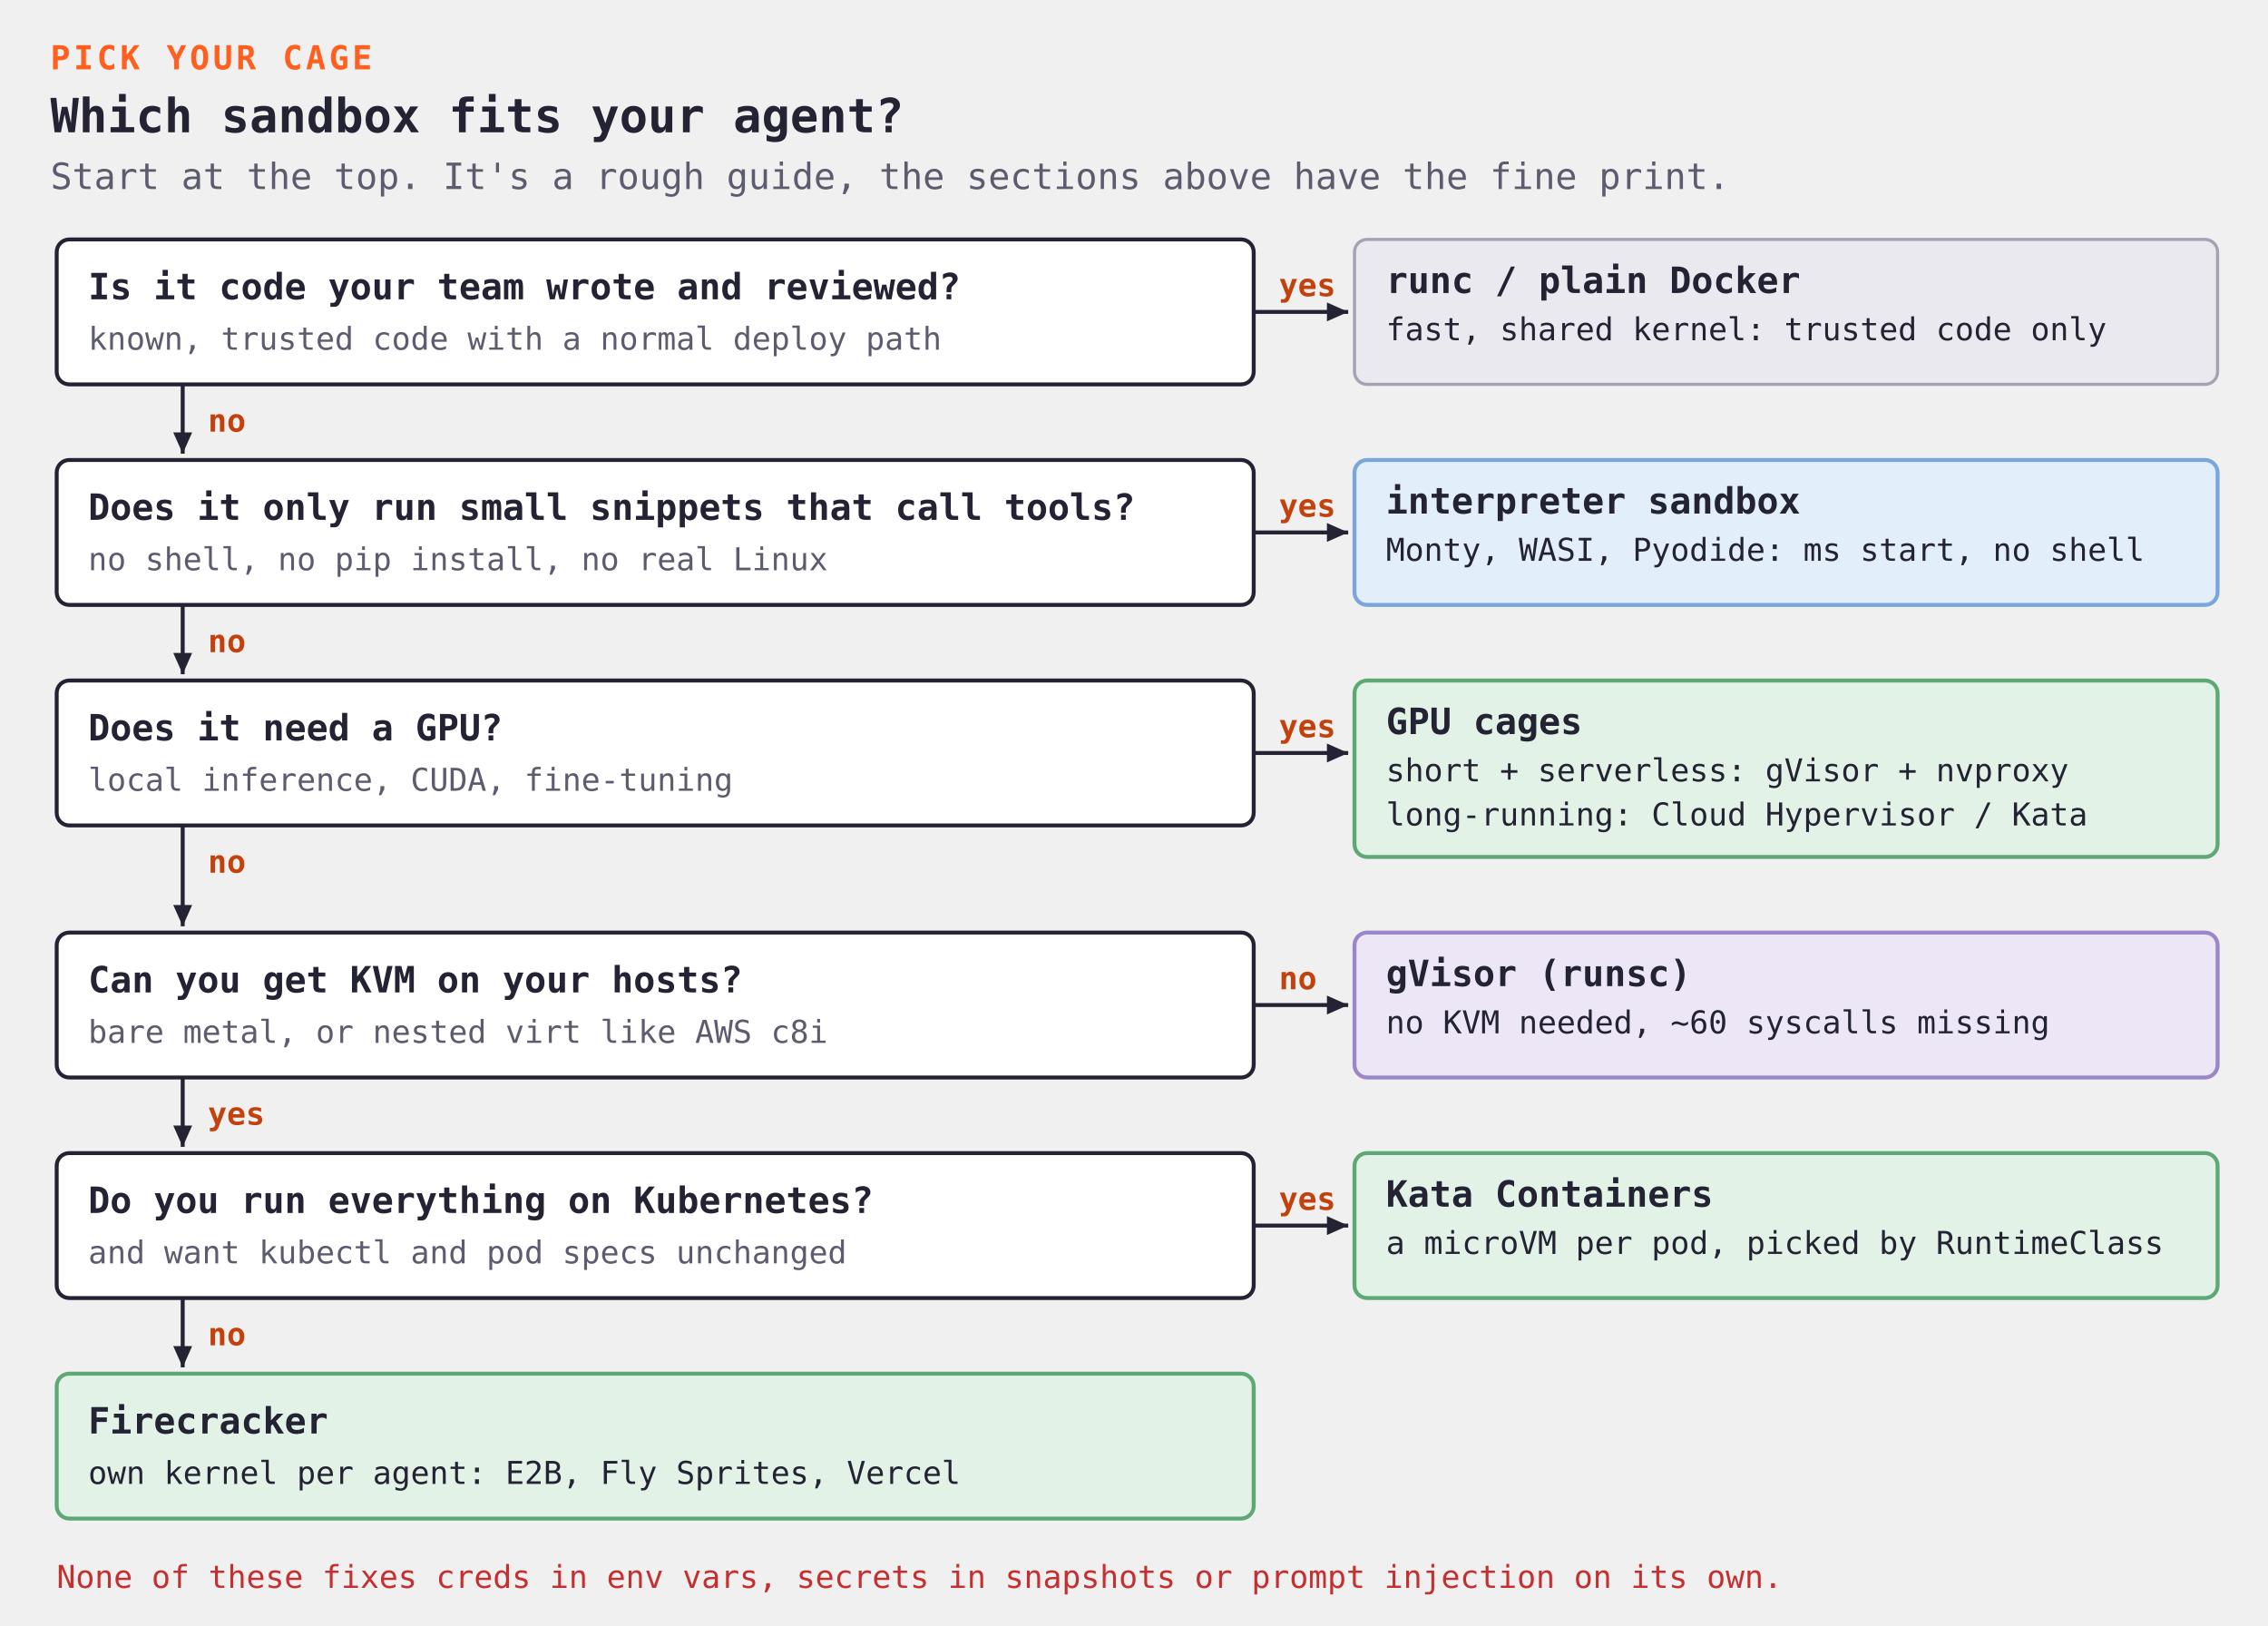
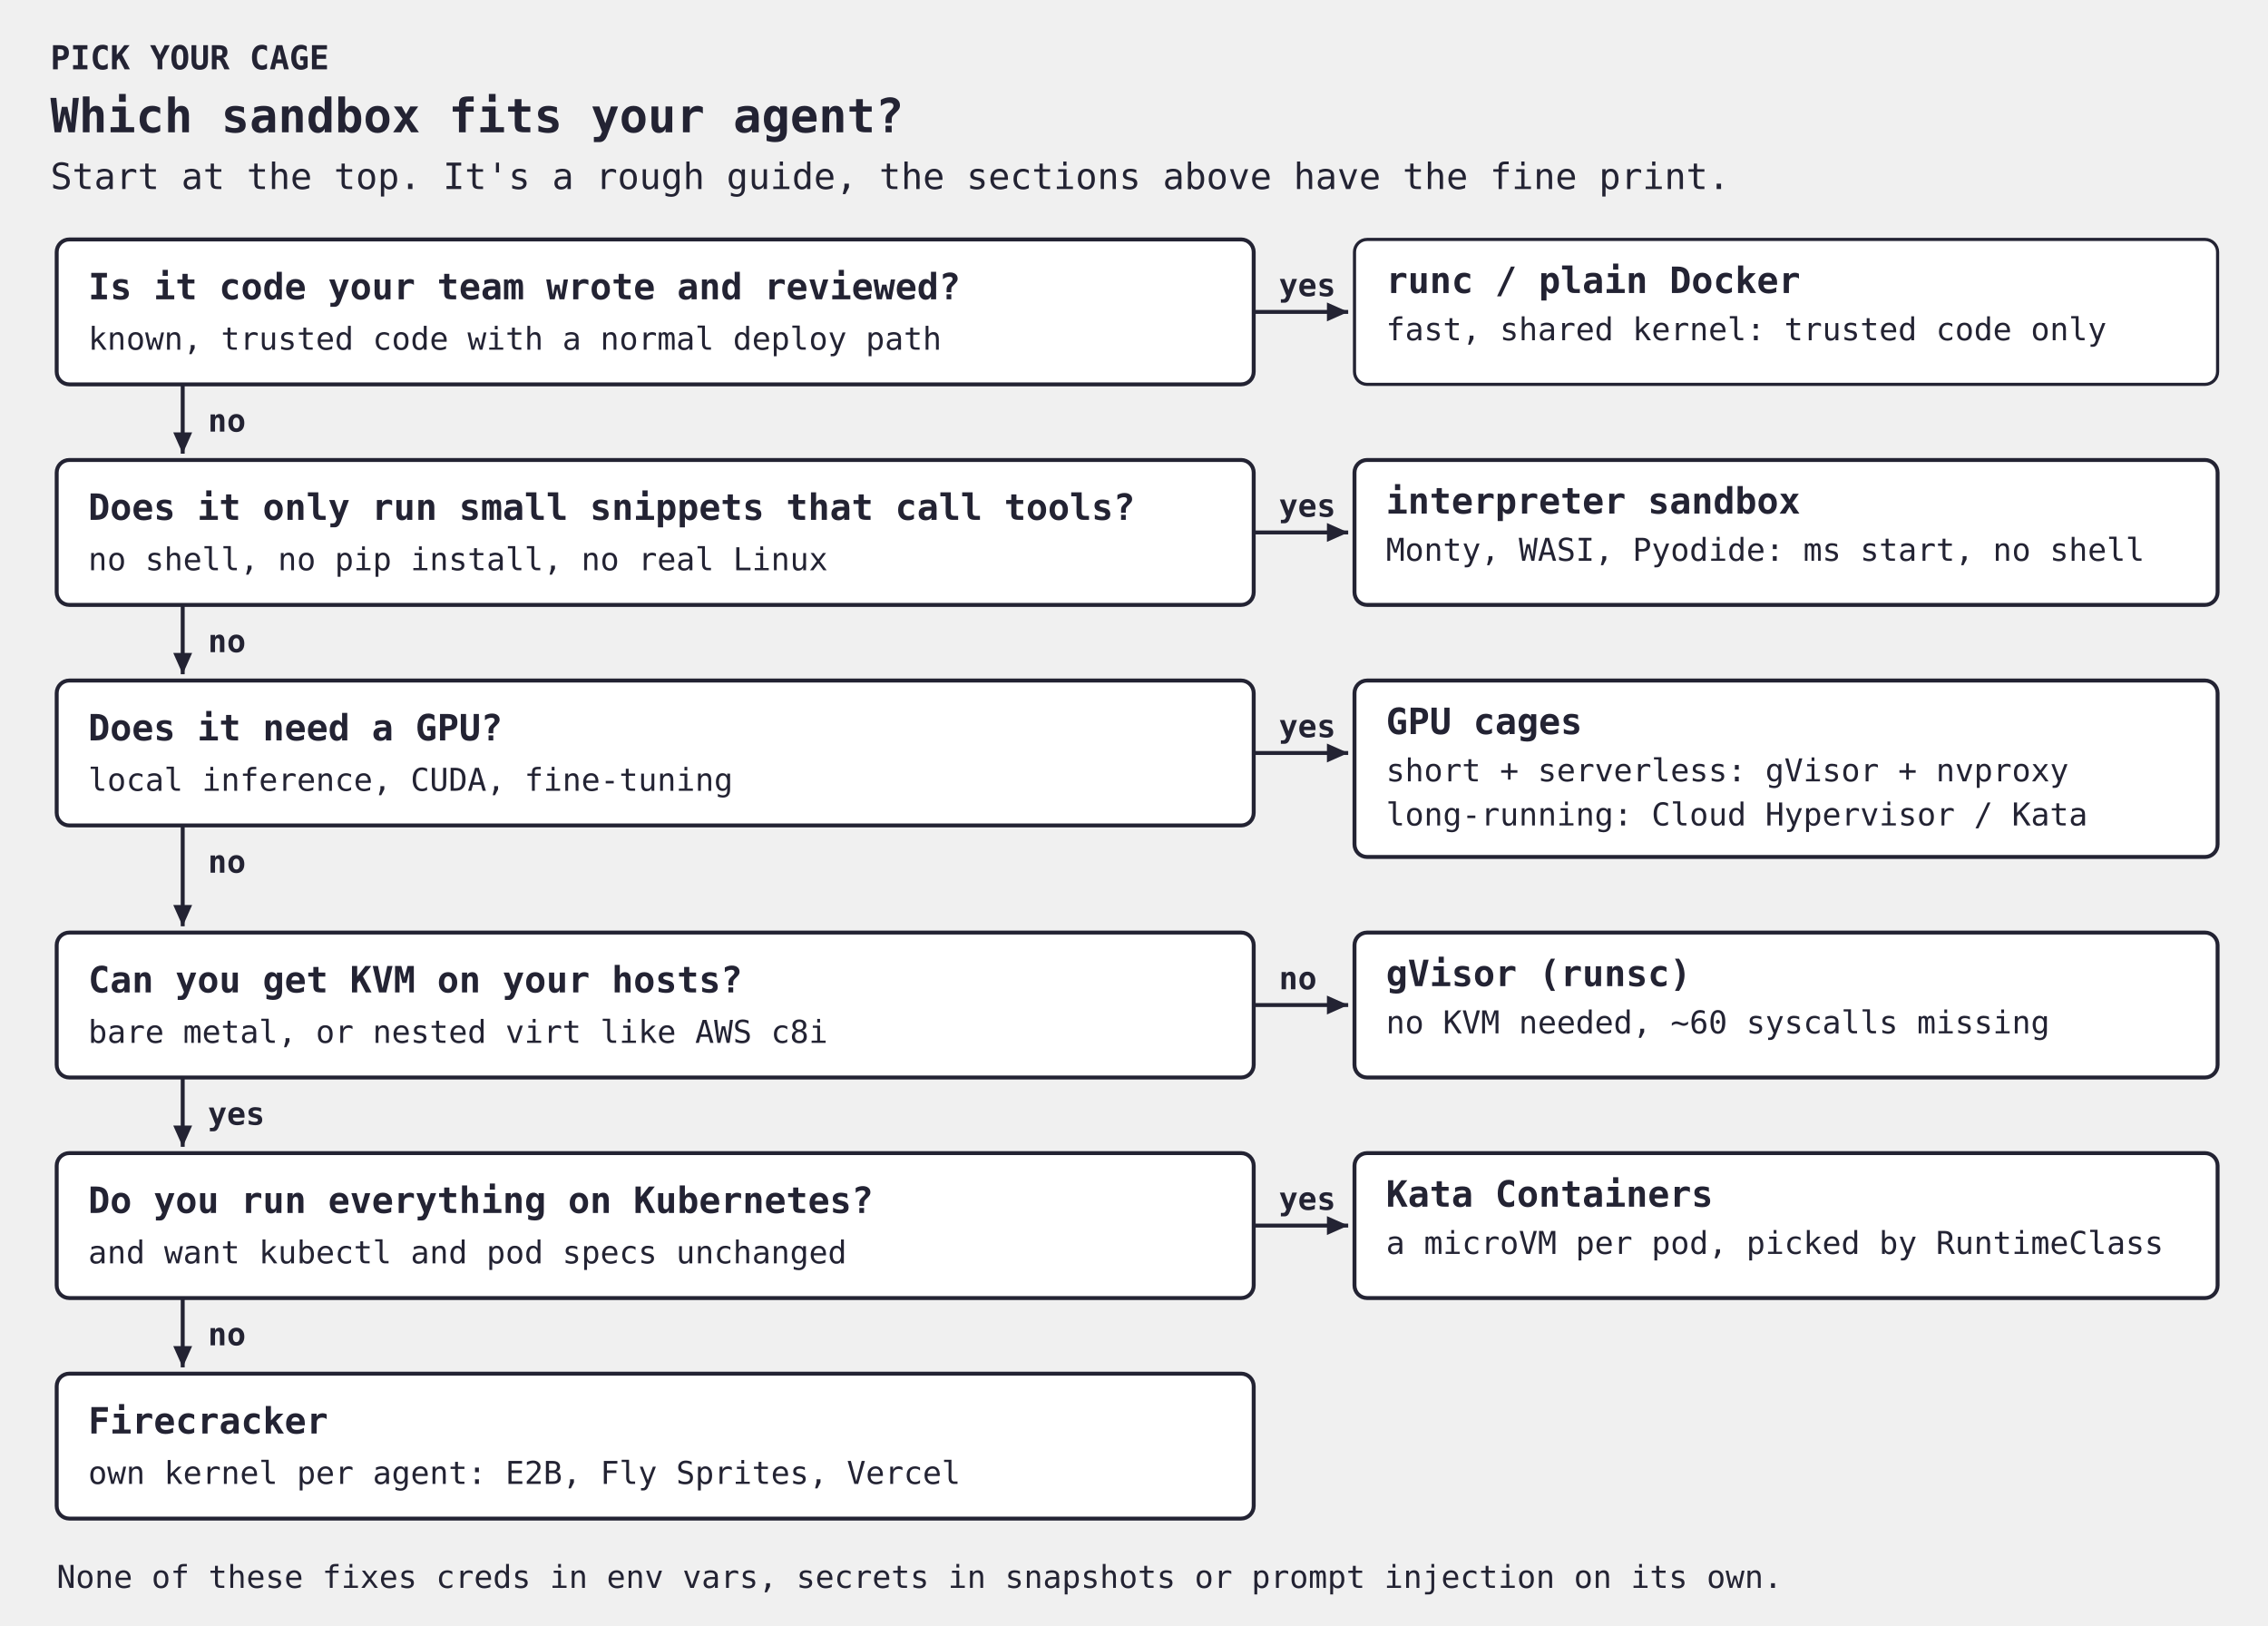
<svg xmlns="http://www.w3.org/2000/svg" viewBox="0 0 720 516" role="img" aria-labelledby="title desc" font-family="'Roboto Mono', ui-monospace, SFMono-Regular, Menlo, Consolas, 'DejaVu Sans Mono', monospace">
  <defs>
    <marker id="a" viewBox="0 0 10 10" refX="9" refY="5" markerWidth="6" markerHeight="6" orient="auto-start-reverse">
      <path d="M0,1 L9,5 L0,9 z" fill="#232333" />
    </marker>
  </defs>
  <style>
    text { fill: #232333; font-size: 10px; }
-     .k { font-size: 10.5px; font-weight: 600; letter-spacing: .1em; fill: #ff5f1f; }
+     .k { font-size: 10.5px; font-weight: 600; fill: #232333; }
    .t { font-size: 15px; font-weight: 700; }
-     .c { font-size: 11.5px; fill: #5c5c6e; }
-     .lane { font-size: 10px; font-weight: 600; letter-spacing: .08em; fill: #5c5c6e; }
-     .m { fill: #5c5c6e; }
+     .c { font-size: 11.5px; fill: #232333; }
+     .lane { font-size: 10px; font-weight: 600; fill: #232333; }
+     .m { fill: #232333; }
    .b { font-size: 11.5px; font-weight: 700; }
    .s { font-size: 10.5px; }
-     .red { fill: #c62f2f; }
-     .acc { fill: #c2410c; font-weight: 600; }
-     .grn { fill: #2f7a47; }
+     .red { fill: #232333; }
+     .acc { fill: #232333; font-weight: 600; }
+     .grn { fill: #232333; }
    .step { fill: #ffffff; stroke: #232333; stroke-width: 1.25; }
-     .y { fill: #fbf1cf; stroke: #d4b34a; stroke-width: 1; }
-     .r { fill: #fbe5e3; stroke: #c62f2f; stroke-width: 1; }
-     .g { fill: #e2f2e6; stroke: #5ea876; stroke-width: 1.25; }
-     .app { fill: #e3eefb; stroke: #7aa7d9; stroke-width: 1.25; }
-     .host { fill: #e9e9ef; stroke: #a3a3b3; stroke-width: 1; }
-     .sentry { fill: #ece6f7; stroke: #9b86c9; stroke-width: 1.25; }
-     .band { fill: #f5f5f8; stroke: #c3c3cf; stroke-width: 1; }
-     .pip0 { fill: #ffffff; stroke: #c3c3cf; stroke-width: 1; }
+     .y { fill: #ffffff; stroke: #232333; stroke-width: 1; }
+     .r { fill: #ffffff; stroke: #232333; stroke-width: 1; }
+     .g { fill: #ffffff; stroke: #232333; stroke-width: 1.25; }
+     .app { fill: #ffffff; stroke: #232333; stroke-width: 1.25; }
+     .host { fill: #ffffff; stroke: #232333; stroke-width: 1; }
+     .sentry { fill: #ffffff; stroke: #232333; stroke-width: 1.25; }
+     .band { fill: #ffffff; stroke: #232333; stroke-width: 1; }
+     .pip0 { fill: #ffffff; stroke: #232333; stroke-width: 1; }
    .ln { stroke: #232333; stroke-width: 1.25; fill: none; }
  </style>
  <text class="k" x="16" y="22">PICK YOUR CAGE</text>
  <text class="t" x="16" y="42">Which sandbox fits your agent?</text>
  <text class="c" x="16" y="60">Start at the top. It's a rough guide, the sections above have the fine print.</text>
  <rect class="step" x="18" y="76" width="380" height="46" rx="4" />
  <text class="b" x="28" y="95">Is it code your team wrote and reviewed?</text>
  <text class="m" x="28" y="111">known, trusted code with a normal deploy path</text>
  <rect class="host" x="430" y="76" width="274" height="46" rx="4" />
  <text class="b" x="440" y="93">runc / plain Docker</text>
  <text x="440" y="108">fast, shared kernel: trusted code only</text>
  <line class="ln" x1="398" y1="99" x2="428" y2="99" marker-end="url(#a)" />
  <text class="acc" x="406" y="94">yes</text>
  <line class="ln" x1="58" y1="122" x2="58" y2="144" marker-end="url(#a)" />
  <text class="acc" x="66" y="137">no</text>
  <rect class="step" x="18" y="146" width="380" height="46" rx="4" />
  <text class="b" x="28" y="165">Does it only run small snippets that call tools?</text>
  <text class="m" x="28" y="181">no shell, no pip install, no real Linux</text>
  <rect class="app" x="430" y="146" width="274" height="46" rx="4" />
  <text class="b" x="440" y="163">interpreter sandbox</text>
  <text x="440" y="178">Monty, WASI, Pyodide: ms start, no shell</text>
  <line class="ln" x1="398" y1="169" x2="428" y2="169" marker-end="url(#a)" />
  <text class="acc" x="406" y="164">yes</text>
  <line class="ln" x1="58" y1="192" x2="58" y2="214" marker-end="url(#a)" />
  <text class="acc" x="66" y="207">no</text>
  <rect class="step" x="18" y="216" width="380" height="46" rx="4" />
  <text class="b" x="28" y="235">Does it need a GPU?</text>
  <text class="m" x="28" y="251">local inference, CUDA, fine-tuning</text>
  <rect class="g" x="430" y="216" width="274" height="56" rx="4" />
  <text class="b" x="440" y="233">GPU cages</text>
  <text x="440" y="248">short + serverless: gVisor + nvproxy</text>
  <text x="440" y="262">long-running: Cloud Hypervisor / Kata</text>
  <line class="ln" x1="398" y1="239" x2="428" y2="239" marker-end="url(#a)" />
  <text class="acc" x="406" y="234">yes</text>
  <line class="ln" x1="58" y1="262" x2="58" y2="294" marker-end="url(#a)" />
  <text class="acc" x="66" y="277">no</text>
  <rect class="step" x="18" y="296" width="380" height="46" rx="4" />
  <text class="b" x="28" y="315">Can you get KVM on your hosts?</text>
  <text class="m" x="28" y="331">bare metal, or nested virt like AWS c8i</text>
  <rect class="sentry" x="430" y="296" width="274" height="46" rx="4" />
  <text class="b" x="440" y="313">gVisor (runsc)</text>
  <text x="440" y="328">no KVM needed, ~60 syscalls missing</text>
  <line class="ln" x1="398" y1="319" x2="428" y2="319" marker-end="url(#a)" />
  <text class="acc" x="406" y="314">no</text>
  <line class="ln" x1="58" y1="342" x2="58" y2="364" marker-end="url(#a)" />
  <text class="acc" x="66" y="357">yes</text>
  <rect class="step" x="18" y="366" width="380" height="46" rx="4" />
  <text class="b" x="28" y="385">Do you run everything on Kubernetes?</text>
  <text class="m" x="28" y="401">and want kubectl and pod specs unchanged</text>
  <rect class="g" x="430" y="366" width="274" height="46" rx="4" />
  <text class="b" x="440" y="383">Kata Containers</text>
  <text x="440" y="398">a microVM per pod, picked by RuntimeClass</text>
  <line class="ln" x1="398" y1="389" x2="428" y2="389" marker-end="url(#a)" />
  <text class="acc" x="406" y="384">yes</text>
  <line class="ln" x1="58" y1="412" x2="58" y2="434" marker-end="url(#a)" />
  <text class="acc" x="66" y="427">no</text>
  <rect class="g" x="18" y="436" width="380" height="46" rx="4" />
  <text class="b" x="28" y="455">Firecracker</text>
  <text x="28" y="471">own kernel per agent: E2B, Fly Sprites, Vercel</text>
  <text class="red" x="18" y="504">None of these fixes creds in env vars, secrets in snapshots or prompt injection on its own.</text>
</svg>
